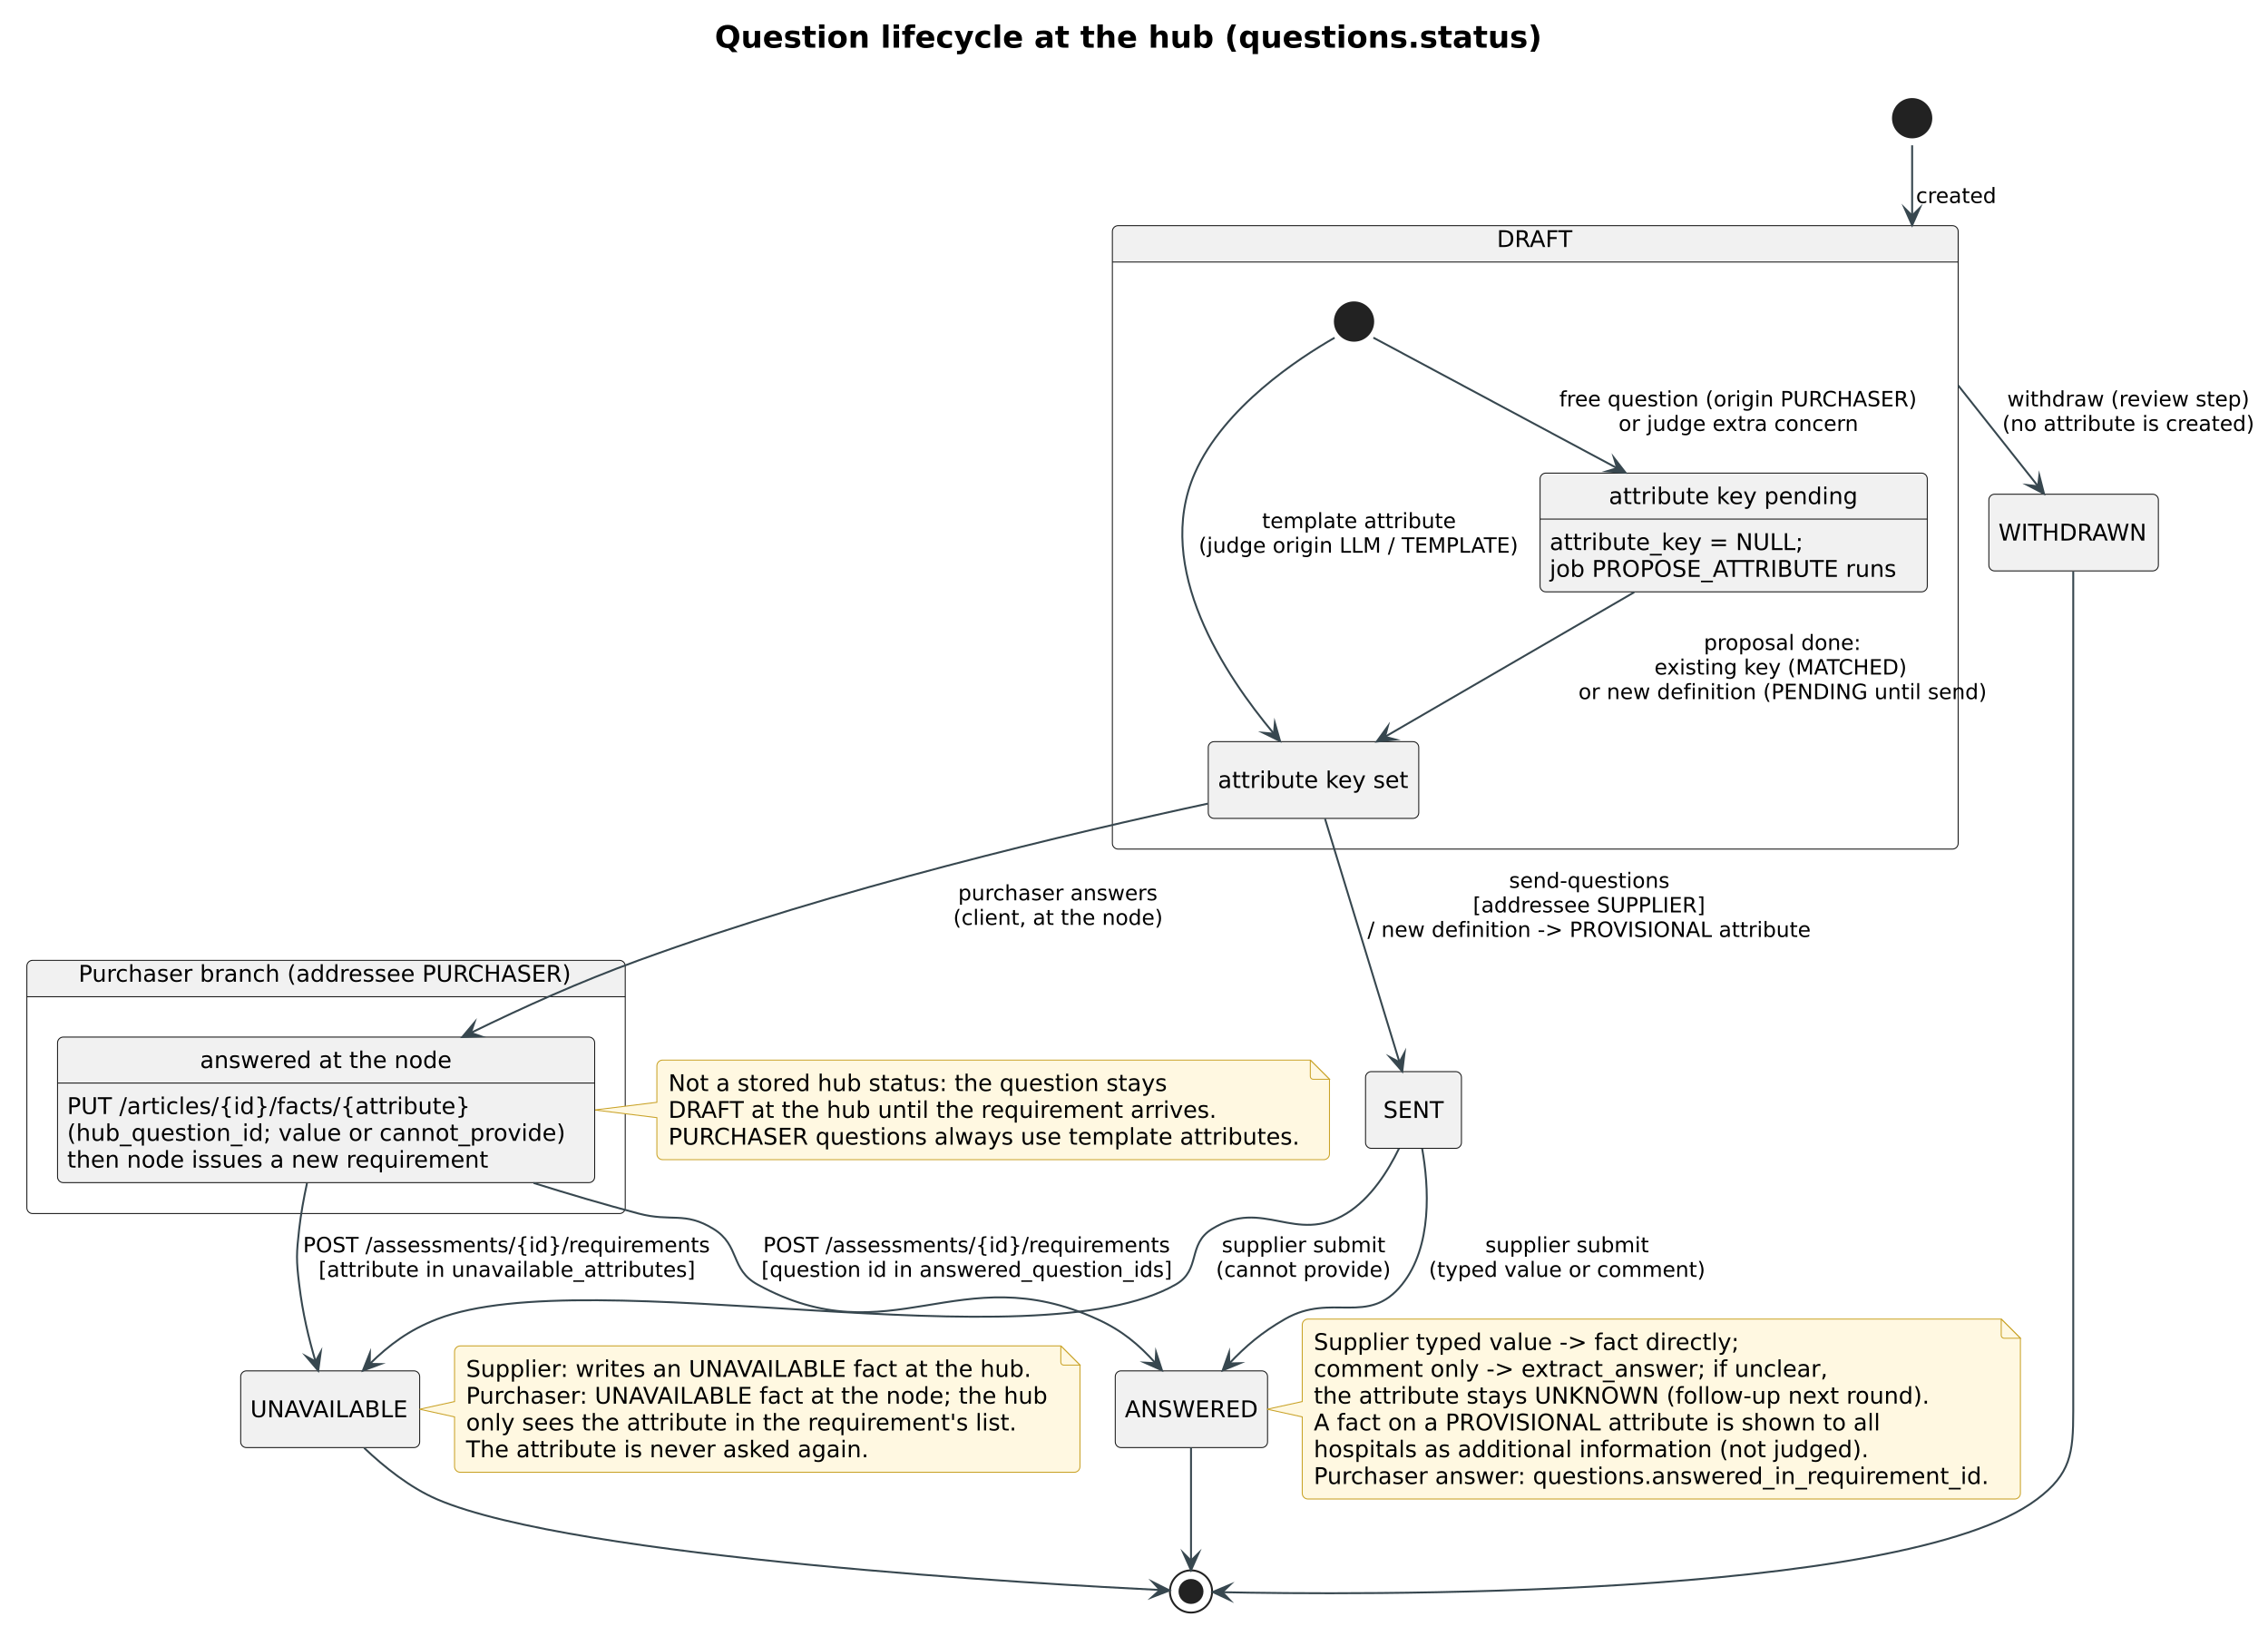
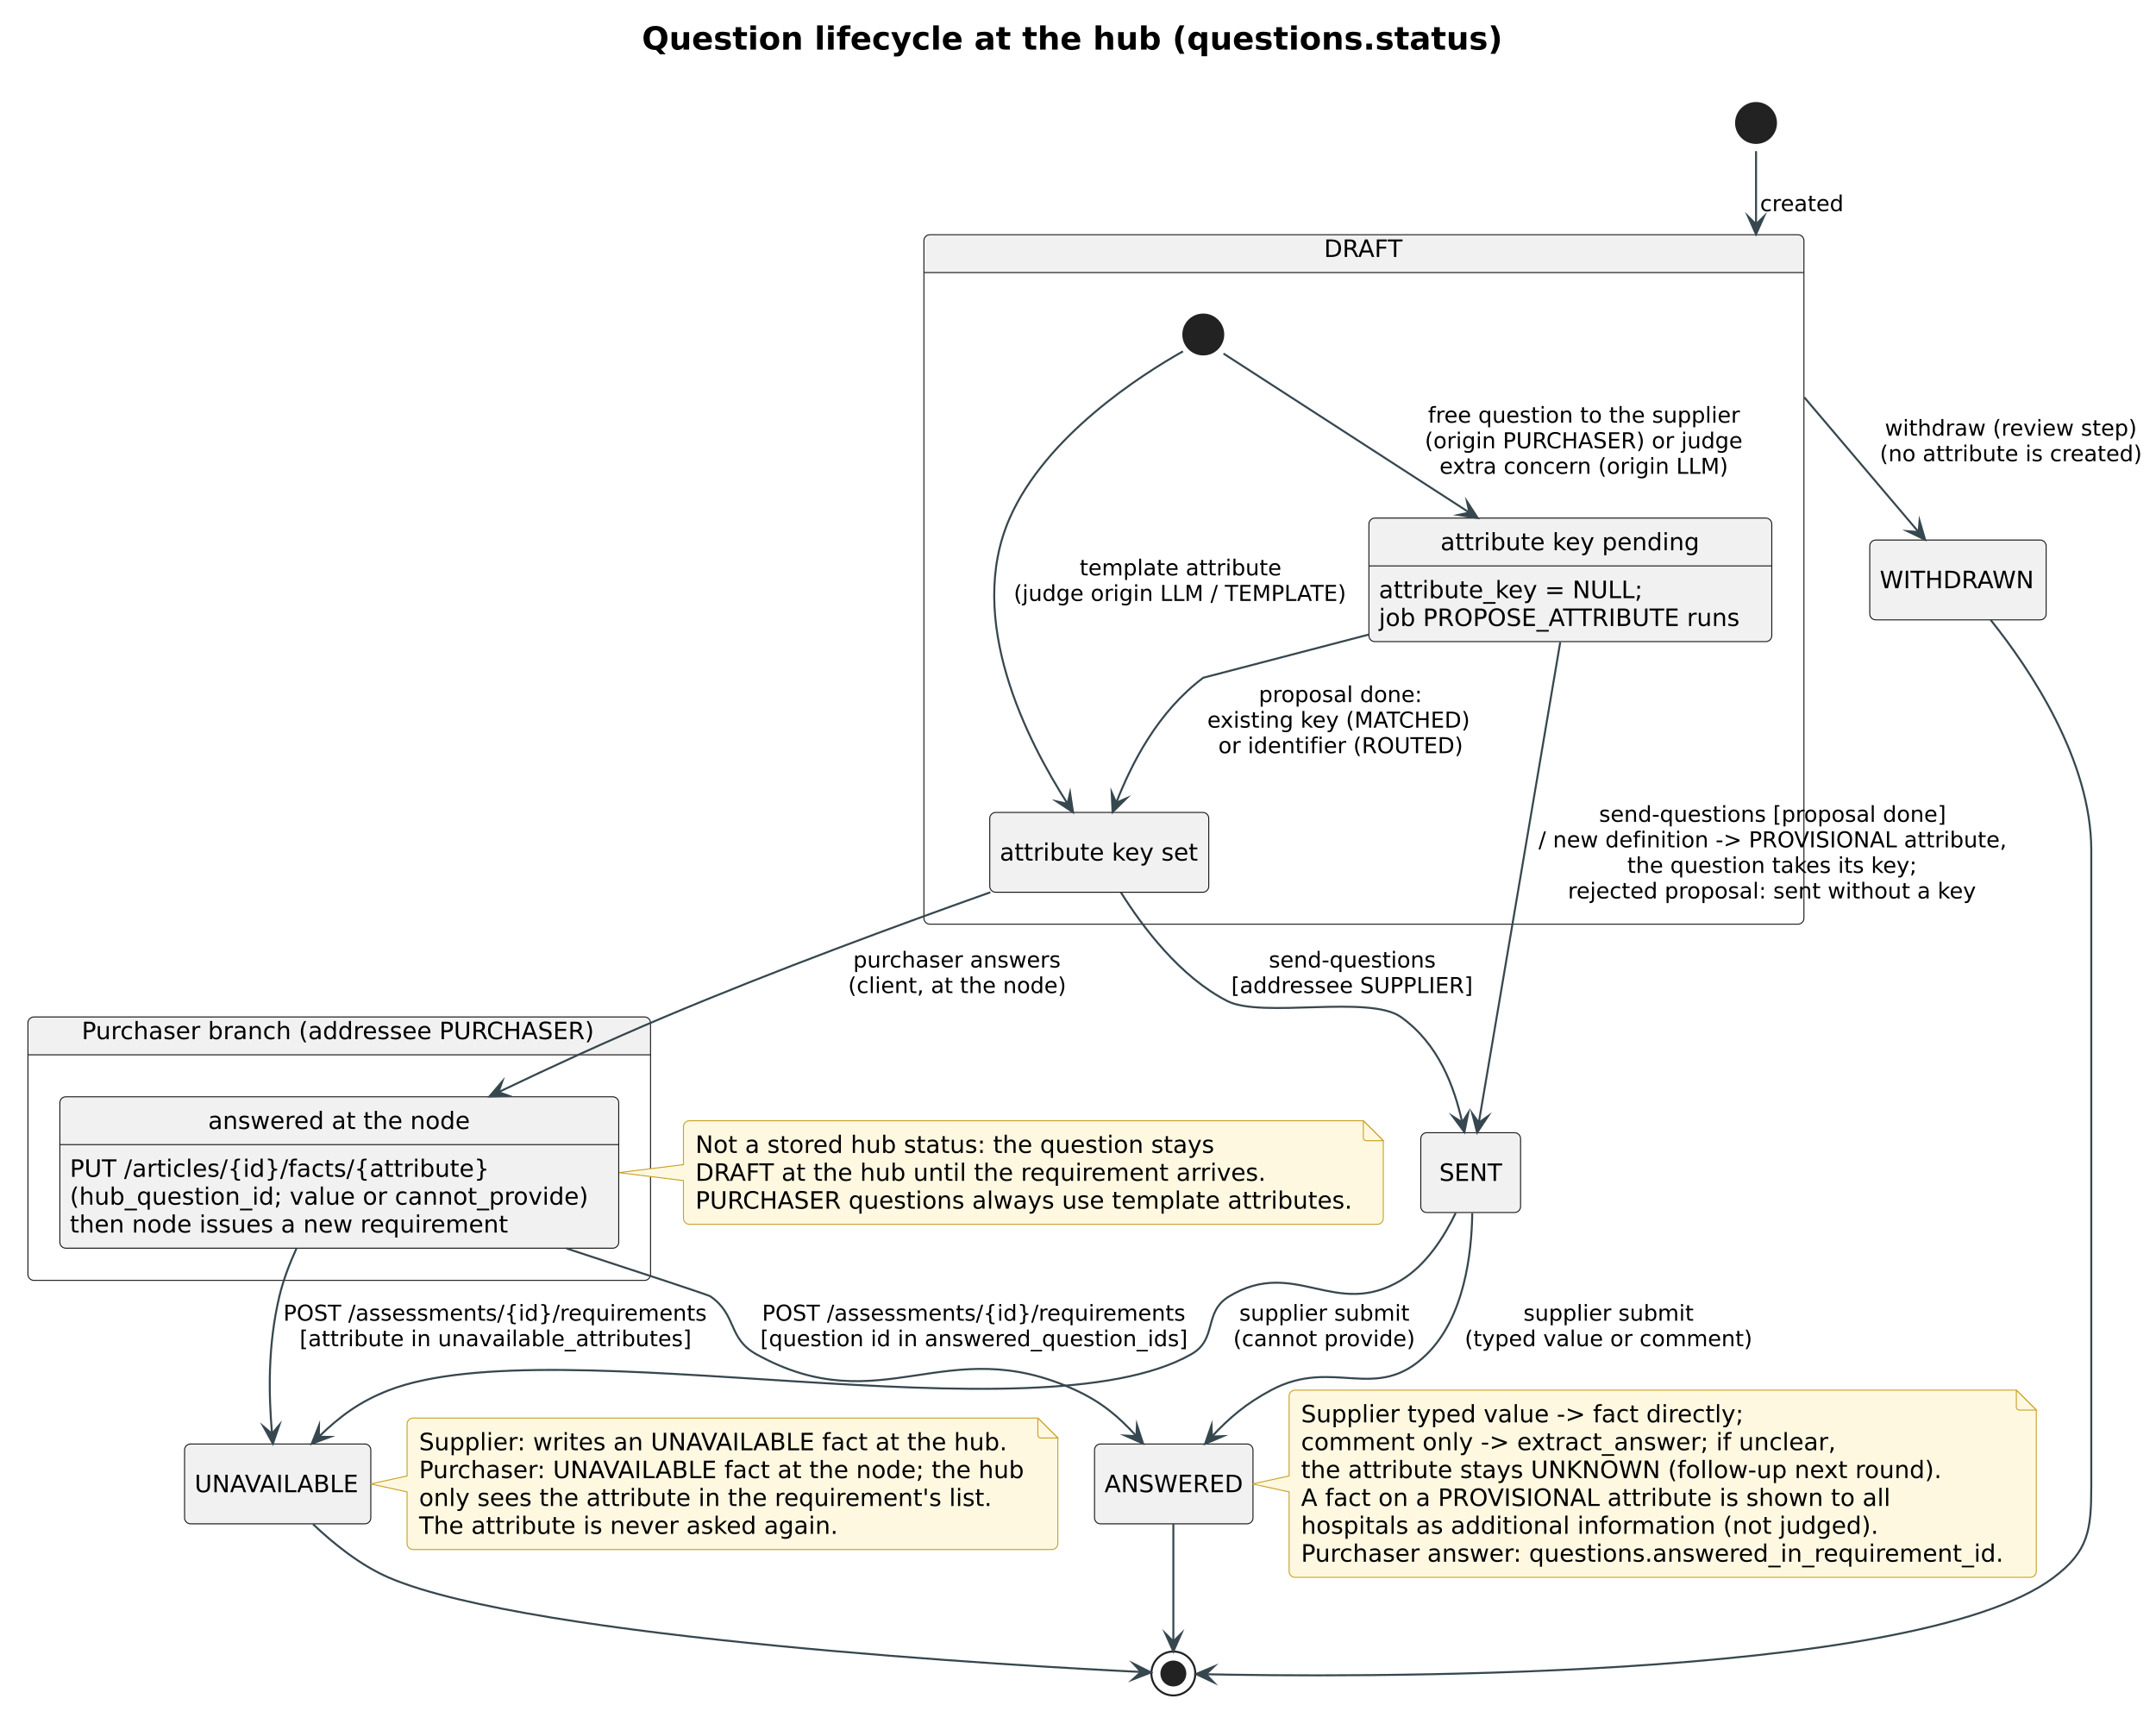
- <svg xmlns="http://www.w3.org/2000/svg" version="1.1" data-diagram-type="STATE" style="width:1355px;height:983px;background:#FFFFFF;" width="1355.521px" height="983.125px" viewBox="0 0 1355 983" zoomAndPan="magnify" preserveAspectRatio="none" contentStyleType="text/css">
+ <svg xmlns="http://www.w3.org/2000/svg" version="1.1" data-diagram-type="STATE" style="width:1238px;height:993px;background:#FFFFFF;" width="1238.646px" height="993.437px" viewBox="0 0 1238 993" zoomAndPan="magnify" preserveAspectRatio="none" contentStyleType="text/css">
  <defs />
  <g font-family="sans-serif" lengthAdjust="spacing">
    <g class="title" data-source-line="3">
-       <text x="427.035" y="28.476" fill="#000" font-size="18.333" textLength="494.212" font-weight="700" font-family="'DejaVu Sans'">Question lifecycle at the hub (questions.status)</text>
+       <text x="368.598" y="28.476" fill="#000" font-size="18.333" textLength="494.212" font-weight="700" font-family="'DejaVu Sans'">Question lifecycle at the hub (questions.status)</text>
    </g>
    <g class="cluster" data-qualified-name="DRAFT" id="ent0001" data-source-line="6">
-       <path d="M668.021,134.779 L1166.458,134.779 A3.438,3.438 0 0 1 1169.896,138.216 L1169.896,156.514 L664.583,156.514 L664.583,138.216 A3.438,3.438 0 0 1 668.021,134.779" fill="#F1F1F1" />
-       <rect x="664.583" y="134.779" width="505.312" height="372.396" fill="none" style="stroke:#181818;stroke-width:0.573;" rx="3.438" ry="3.438" />
-       <line x1="664.583" y1="156.514" x2="1169.896" y2="156.514" style="stroke:#181818;stroke-width:0.573;" />
-       <text x="894.312" y="147.542" fill="#000" font-size="13.75" textLength="45.856" font-family="'DejaVu Sans'">DRAFT</text>
+       <path d="M533.958,134.779 L1032.396,134.779 A3.438,3.438 0 0 1 1035.833,138.216 L1035.833,156.514 L530.521,156.514 L530.521,138.216 A3.438,3.438 0 0 1 533.958,134.779" fill="#F1F1F1" />
+       <rect x="530.521" y="134.779" width="505.312" height="395.885" fill="none" style="stroke:#181818;stroke-width:0.573;" rx="3.438" ry="3.438" />
+       <line x1="530.521" y1="156.514" x2="1035.833" y2="156.514" style="stroke:#181818;stroke-width:0.573;" />
+       <text x="760.249" y="147.542" fill="#000" font-size="13.75" textLength="45.856" font-family="'DejaVu Sans'">DRAFT</text>
    </g>
-     <g class="cluster" data-qualified-name="PB" id="ent0004" data-source-line="19">
-       <path d="M19.479,573.633 L370.104,573.633 A3.438,3.438 0 0 1 373.542,577.07 L373.542,595.368 L16.042,595.368 L16.042,577.07 A3.438,3.438 0 0 1 19.479,573.633" fill="#F1F1F1" />
-       <rect x="16.042" y="573.633" width="357.5" height="151.25" fill="none" style="stroke:#181818;stroke-width:0.573;" rx="3.438" ry="3.438" />
-       <line x1="16.042" y1="595.368" x2="373.542" y2="595.368" style="stroke:#181818;stroke-width:0.573;" />
-       <text x="46.922" y="586.396" fill="#000" font-size="13.75" textLength="295.739" font-family="'DejaVu Sans'">Purchaser branch (addressee PURCHASER)</text>
+     <g class="cluster" data-qualified-name="PB" id="ent0004" data-source-line="20">
+       <path d="M19.479,583.945 L370.104,583.945 A3.438,3.438 0 0 1 373.542,587.383 L373.542,605.68 L16.042,605.68 L16.042,587.383 A3.438,3.438 0 0 1 19.479,583.945" fill="#F1F1F1" />
+       <rect x="16.042" y="583.945" width="357.5" height="151.25" fill="none" style="stroke:#181818;stroke-width:0.573;" rx="3.438" ry="3.438" />
+       <line x1="16.042" y1="605.68" x2="373.542" y2="605.68" style="stroke:#181818;stroke-width:0.573;" />
+       <text x="46.922" y="596.708" fill="#000" font-size="13.75" textLength="295.739" font-family="'DejaVu Sans'">Purchaser branch (addressee PURCHASER)</text>
    </g>
    <g class="start_entity" data-qualified-name=".start." id="ent0010" data-source-line="14">
-       <ellipse cx="1142.396" cy="70.612" rx="11.458" ry="11.458" fill="#222" style="stroke:#222;stroke-width:1.146;" />
+       <ellipse cx="1008.333" cy="70.612" rx="11.458" ry="11.458" fill="#222" style="stroke:#222;stroke-width:1.146;" />
    </g>
-     <rect x="1188.229" y="295.195" width="101.276" height="45.833" fill="#F1F1F1" style="stroke:#181818;stroke-width:0.573;" rx="3.438" ry="3.438" />
-     <text x="1193.958" y="322.872" fill="#000" font-size="13.75" textLength="89.818" font-family="'DejaVu Sans'">WITHDRAWN</text>
-     <rect x="815.833" y="640.091" width="57.292" height="45.833" fill="#F1F1F1" style="stroke:#181818;stroke-width:0.573;" rx="3.438" ry="3.438" />
-     <text x="826.429" y="667.768" fill="#000" font-size="13.75" textLength="36.1" font-family="'DejaVu Sans'">SENT</text>
-     <rect x="666.302" y="818.841" width="90.991" height="45.833" fill="#F1F1F1" style="stroke:#181818;stroke-width:0.573;" rx="3.438" ry="3.438" />
-     <text x="672.031" y="846.518" fill="#000" font-size="13.75" textLength="79.532" font-family="'DejaVu Sans'">ANSWERED</text>
-     <rect x="143.802" y="818.841" width="106.93" height="45.833" fill="#F1F1F1" style="stroke:#181818;stroke-width:0.573;" rx="3.438" ry="3.438" />
-     <text x="149.531" y="846.518" fill="#000" font-size="13.75" textLength="95.471" font-family="'DejaVu Sans'">UNAVAILABLE</text>
-     <g class="end_entity" data-qualified-name=".end." id="ent0023" data-source-line="30">
-       <ellipse cx="711.563" cy="950.612" rx="12.604" ry="12.604" fill="none" style="stroke:#222;stroke-width:1.146;" />
-       <ellipse cx="711.563" cy="950.612" rx="6.875" ry="6.875" fill="#222" style="stroke:#222;stroke-width:1.146;" />
+     <rect x="1073.646" y="310.091" width="101.276" height="45.833" fill="#F1F1F1" style="stroke:#181818;stroke-width:0.573;" rx="3.438" ry="3.438" />
+     <text x="1079.375" y="337.768" fill="#000" font-size="13.75" textLength="89.818" font-family="'DejaVu Sans'">WITHDRAWN</text>
+     <rect x="815.833" y="650.404" width="57.292" height="45.833" fill="#F1F1F1" style="stroke:#181818;stroke-width:0.573;" rx="3.438" ry="3.438" />
+     <text x="826.429" y="678.08" fill="#000" font-size="13.75" textLength="36.1" font-family="'DejaVu Sans'">SENT</text>
+     <rect x="628.49" y="829.154" width="90.991" height="45.833" fill="#F1F1F1" style="stroke:#181818;stroke-width:0.573;" rx="3.438" ry="3.438" />
+     <text x="634.219" y="856.83" fill="#000" font-size="13.75" textLength="79.532" font-family="'DejaVu Sans'">ANSWERED</text>
+     <rect x="105.99" y="829.154" width="106.93" height="45.833" fill="#F1F1F1" style="stroke:#181818;stroke-width:0.573;" rx="3.438" ry="3.438" />
+     <text x="111.719" y="856.83" fill="#000" font-size="13.75" textLength="95.471" font-family="'DejaVu Sans'">UNAVAILABLE</text>
+     <g class="end_entity" data-qualified-name=".end." id="ent0024" data-source-line="31">
+       <ellipse cx="673.75" cy="960.924" rx="12.604" ry="12.604" fill="none" style="stroke:#222;stroke-width:1.146;" />
+       <ellipse cx="673.75" cy="960.924" rx="6.875" ry="6.875" fill="#222" style="stroke:#222;stroke-width:1.146;" />
    </g>
-     <g class="entity" data-qualified-name="GMN27" id="ent0028" data-source-line="35">
-       <path d="M271.563,807.383 L271.563,837.174 L250.66,841.758 L271.563,846.341 L271.563,875.99 A3.438,3.438 0 0 0 275,879.427 L641.792,879.427 A3.438,3.438 0 0 0 645.229,875.99 L645.229,815.404 L633.771,803.945 L275,803.945 A3.438,3.438 0 0 0 271.563,807.383" style="stroke:#C9A227;stroke-width:0.573;" fill="#FFF8E1" />
-       <path d="M633.771,803.945 L633.771,813.685 A1.719,1.719 0 0 0 635.49,815.404 L645.229,815.404 L633.771,803.945" style="stroke:#C9A227;stroke-width:0.573;" fill="#FFF8E1" />
-       <text x="278.438" y="822.438" fill="#000" font-size="13.75" textLength="339.352" font-family="'DejaVu Sans'">Supplier: writes an UNAVAILABLE fact at the hub.</text>
-       <text x="278.438" y="838.443" fill="#000" font-size="13.75" textLength="349.604" font-family="'DejaVu Sans'">Purchaser: UNAVAILABLE fact at the node; the hub</text>
-       <text x="278.438" y="854.449" fill="#000" font-size="13.75" textLength="329.523" font-family="'DejaVu Sans'">only sees the attribute in the requirement's list.</text>
-       <text x="278.438" y="870.455" fill="#000" font-size="13.75" textLength="241.035" font-family="'DejaVu Sans'">The attribute is never asked again.</text>
+     <g class="entity" data-qualified-name="GMN28" id="ent0029" data-source-line="36">
+       <path d="M233.75,817.695 L233.75,847.487 L212.847,852.07 L233.75,856.654 L233.75,886.302 A3.438,3.438 0 0 0 237.187,889.74 L603.979,889.74 A3.438,3.438 0 0 0 607.417,886.302 L607.417,825.716 L595.959,814.258 L237.187,814.258 A3.438,3.438 0 0 0 233.75,817.695" style="stroke:#C9A227;stroke-width:0.573;" fill="#FFF8E1" />
+       <path d="M595.959,814.258 L595.959,823.997 A1.719,1.719 0 0 0 597.677,825.716 L607.417,825.716 L595.959,814.258" style="stroke:#C9A227;stroke-width:0.573;" fill="#FFF8E1" />
+       <text x="240.625" y="832.75" fill="#000" font-size="13.75" textLength="339.352" font-family="'DejaVu Sans'">Supplier: writes an UNAVAILABLE fact at the hub.</text>
+       <text x="240.625" y="848.756" fill="#000" font-size="13.75" textLength="349.604" font-family="'DejaVu Sans'">Purchaser: UNAVAILABLE fact at the node; the hub</text>
+       <text x="240.625" y="864.762" fill="#000" font-size="13.75" textLength="329.523" font-family="'DejaVu Sans'">only sees the attribute in the requirement's list.</text>
+       <text x="240.625" y="880.768" fill="#000" font-size="13.75" textLength="241.035" font-family="'DejaVu Sans'">The attribute is never asked again.</text>
    </g>
-     <g class="entity" data-qualified-name="GMN30" id="ent0031" data-source-line="42">
-       <path d="M778.021,791.341 L778.021,837.174 L757.071,841.758 L778.021,846.341 L778.021,891.96 A3.438,3.438 0 0 0 781.458,895.397 L1203.633,895.397 A3.438,3.438 0 0 0 1207.071,891.96 L1207.071,799.362 L1195.612,787.904 L781.458,787.904 A3.438,3.438 0 0 0 778.021,791.341" style="stroke:#C9A227;stroke-width:0.573;" fill="#FFF8E1" />
-       <path d="M1195.612,787.904 L1195.612,797.643 A1.719,1.719 0 0 0 1197.331,799.362 L1207.071,799.362 L1195.612,787.904" style="stroke:#C9A227;stroke-width:0.573;" fill="#FFF8E1" />
-       <text x="784.896" y="806.396" fill="#000" font-size="13.75" textLength="254.409" font-family="'DejaVu Sans'">Supplier typed value -&gt; fact directly;</text>
-       <text x="784.896" y="822.402" fill="#000" font-size="13.75" textLength="307.314" font-family="'DejaVu Sans'">comment only -&gt; extract_answer; if unclear,</text>
-       <text x="784.896" y="838.408" fill="#000" font-size="13.75" textLength="368.383" font-family="'DejaVu Sans'">the attribute stays UNKNOWN (follow-up next round).</text>
-       <text x="784.896" y="854.413" fill="#000" font-size="13.75" textLength="338.681" font-family="'DejaVu Sans'">A fact on a PROVISIONAL attribute is shown to all</text>
-       <text x="784.896" y="870.419" fill="#000" font-size="13.75" textLength="331.766" font-family="'DejaVu Sans'">hospitals as additional information (not judged).</text>
-       <text x="784.896" y="886.425" fill="#000" font-size="13.75" textLength="404.987" font-family="'DejaVu Sans'">Purchaser answer: questions.answered_in_requirement_id.</text>
+     <g class="entity" data-qualified-name="GMN31" id="ent0032" data-source-line="43">
+       <path d="M740.208,801.654 L740.208,847.487 L719.259,852.07 L740.208,856.654 L740.208,902.272 A3.438,3.438 0 0 0 743.646,905.71 L1165.821,905.71 A3.438,3.438 0 0 0 1169.258,902.272 L1169.258,809.674 L1157.8,798.216 L743.646,798.216 A3.438,3.438 0 0 0 740.208,801.654" style="stroke:#C9A227;stroke-width:0.573;" fill="#FFF8E1" />
+       <path d="M1157.8,798.216 L1157.8,807.956 A1.719,1.719 0 0 0 1159.518,809.674 L1169.258,809.674 L1157.8,798.216" style="stroke:#C9A227;stroke-width:0.573;" fill="#FFF8E1" />
+       <text x="747.083" y="816.708" fill="#000" font-size="13.75" textLength="254.409" font-family="'DejaVu Sans'">Supplier typed value -&gt; fact directly;</text>
+       <text x="747.083" y="832.714" fill="#000" font-size="13.75" textLength="307.314" font-family="'DejaVu Sans'">comment only -&gt; extract_answer; if unclear,</text>
+       <text x="747.083" y="848.72" fill="#000" font-size="13.75" textLength="368.383" font-family="'DejaVu Sans'">the attribute stays UNKNOWN (follow-up next round).</text>
+       <text x="747.083" y="864.726" fill="#000" font-size="13.75" textLength="338.681" font-family="'DejaVu Sans'">A fact on a PROVISIONAL attribute is shown to all</text>
+       <text x="747.083" y="880.732" fill="#000" font-size="13.75" textLength="331.766" font-family="'DejaVu Sans'">hospitals as additional information (not judged).</text>
+       <text x="747.083" y="896.738" fill="#000" font-size="13.75" textLength="404.987" font-family="'DejaVu Sans'">Purchaser answer: questions.answered_in_requirement_id.</text>
    </g>
-     <g class="entity" data-qualified-name="GMN33" id="ent0034" data-source-line="51">
-       <path d="M392.448,636.654 L392.448,658.424 L355.226,663.008 L392.448,667.591 L392.448,689.255 A3.438,3.438 0 0 0 395.885,692.692 L790.856,692.692 A3.438,3.438 0 0 0 794.293,689.255 L794.293,644.674 L782.835,633.216 L395.885,633.216 A3.438,3.438 0 0 0 392.448,636.654" style="stroke:#C9A227;stroke-width:0.573;" fill="#FFF8E1" />
-       <path d="M782.835,633.216 L782.835,642.956 A1.719,1.719 0 0 0 784.553,644.674 L794.293,644.674 L782.835,633.216" style="stroke:#C9A227;stroke-width:0.573;" fill="#FFF8E1" />
-       <text x="399.323" y="651.708" fill="#000" font-size="13.75" textLength="298.21" font-family="'DejaVu Sans'">Not a stored hub status: the question stays</text>
-       <text x="399.323" y="667.714" fill="#000" font-size="13.75" textLength="329.147" font-family="'DejaVu Sans'">DRAFT at the hub until the requirement arrives.</text>
-       <text x="399.323" y="683.72" fill="#000" font-size="13.75" textLength="377.783" font-family="'DejaVu Sans'">PURCHASER questions always use template attributes.</text>
+     <g class="entity" data-qualified-name="GMN34" id="ent0035" data-source-line="52">
+       <path d="M392.448,646.966 L392.448,668.737 L355.226,673.32 L392.448,677.904 L392.448,699.567 A3.438,3.438 0 0 0 395.885,703.005 L790.856,703.005 A3.438,3.438 0 0 0 794.293,699.567 L794.293,654.987 L782.835,643.529 L395.885,643.529 A3.438,3.438 0 0 0 392.448,646.966" style="stroke:#C9A227;stroke-width:0.573;" fill="#FFF8E1" />
+       <path d="M782.835,643.529 L782.835,653.268 A1.719,1.719 0 0 0 784.553,654.987 L794.293,654.987 L782.835,643.529" style="stroke:#C9A227;stroke-width:0.573;" fill="#FFF8E1" />
+       <text x="399.323" y="662.021" fill="#000" font-size="13.75" textLength="298.21" font-family="'DejaVu Sans'">Not a stored hub status: the question stays</text>
+       <text x="399.323" y="678.027" fill="#000" font-size="13.75" textLength="329.147" font-family="'DejaVu Sans'">DRAFT at the hub until the requirement arrives.</text>
+       <text x="399.323" y="694.033" fill="#000" font-size="13.75" textLength="377.783" font-family="'DejaVu Sans'">PURCHASER questions always use template attributes.</text>
    </g>
-     <rect x="721.875" y="443.008" width="125.748" height="45.833" fill="#F1F1F1" style="stroke:#181818;stroke-width:0.573;" rx="3.438" ry="3.438" />
-     <text x="727.604" y="470.685" fill="#000" font-size="13.75" textLength="114.29" font-family="'DejaVu Sans'">attribute key set</text>
+     <rect x="568.333" y="466.497" width="125.748" height="45.833" fill="#F1F1F1" style="stroke:#181818;stroke-width:0.573;" rx="3.438" ry="3.438" />
+     <text x="574.063" y="494.174" fill="#000" font-size="13.75" textLength="114.29" font-family="'DejaVu Sans'">attribute key set</text>
    <g class="entity" data-qualified-name="DRAFT.KEY_PENDING" id="ent0003" data-source-line="8">
-       <rect x="920.104" y="282.591" width="231.335" height="70.934" fill="#F1F1F1" style="stroke:#181818;stroke-width:0.573;" rx="3.438" ry="3.438" />
-       <line x1="920.104" y1="310.055" x2="1151.439" y2="310.055" style="stroke:#181818;stroke-width:0.573;" />
-       <text x="961.187" y="301.083" fill="#000" font-size="13.75" textLength="149.169" font-family="'DejaVu Sans'">attribute key pending</text>
-       <text x="925.833" y="328.548" fill="#000" font-size="13.75" textLength="151.975" font-family="'DejaVu Sans'">attribute_key = NULL;</text>
-       <text x="925.833" y="344.553" fill="#000" font-size="13.75" textLength="208.419" font-family="'DejaVu Sans'">job PROPOSE_ATTRIBUTE runs</text>
+       <rect x="786.042" y="297.487" width="231.335" height="70.934" fill="#F1F1F1" style="stroke:#181818;stroke-width:0.573;" rx="3.438" ry="3.438" />
+       <line x1="786.042" y1="324.951" x2="1017.377" y2="324.951" style="stroke:#181818;stroke-width:0.573;" />
+       <text x="827.125" y="315.979" fill="#000" font-size="13.75" textLength="149.169" font-family="'DejaVu Sans'">attribute key pending</text>
+       <text x="791.771" y="343.443" fill="#000" font-size="13.75" textLength="151.975" font-family="'DejaVu Sans'">attribute_key = NULL;</text>
+       <text x="791.771" y="359.449" fill="#000" font-size="13.75" textLength="208.419" font-family="'DejaVu Sans'">job PROPOSE_ATTRIBUTE runs</text>
    </g>
    <g class="start_entity" data-qualified-name="DRAFT..start.DRAFT" id="ent0006" data-source-line="9">
-       <ellipse cx="808.958" cy="192.07" rx="11.458" ry="11.458" fill="#222" style="stroke:#222;stroke-width:1.146;" />
+       <ellipse cx="690.938" cy="192.07" rx="11.458" ry="11.458" fill="#222" style="stroke:#222;stroke-width:1.146;" />
    </g>
-     <g class="entity" data-qualified-name="PB.AT_NODE" id="ent0005" data-source-line="20">
-       <rect x="34.375" y="619.466" width="320.905" height="86.94" fill="#F1F1F1" style="stroke:#181818;stroke-width:0.573;" rx="3.438" ry="3.438" />
-       <line x1="34.375" y1="646.93" x2="355.28" y2="646.93" style="stroke:#181818;stroke-width:0.573;" />
-       <text x="119.498" y="637.958" fill="#000" font-size="13.75" textLength="150.659" font-family="'DejaVu Sans'">answered at the node</text>
-       <text x="40.104" y="665.423" fill="#000" font-size="13.75" textLength="240.847" font-family="'DejaVu Sans'">PUT /articles/{id}/facts/{attribute}</text>
-       <text x="40.104" y="681.428" fill="#000" font-size="13.75" textLength="297.988" font-family="'DejaVu Sans'">(hub_question_id; value or cannot_provide)</text>
-       <text x="40.104" y="697.434" fill="#000" font-size="13.75" textLength="252.227" font-family="'DejaVu Sans'">then node issues a new requirement</text>
+     <g class="entity" data-qualified-name="PB.AT_NODE" id="ent0005" data-source-line="21">
+       <rect x="34.375" y="629.779" width="320.905" height="86.94" fill="#F1F1F1" style="stroke:#181818;stroke-width:0.573;" rx="3.438" ry="3.438" />
+       <line x1="34.375" y1="657.243" x2="355.28" y2="657.243" style="stroke:#181818;stroke-width:0.573;" />
+       <text x="119.498" y="648.271" fill="#000" font-size="13.75" textLength="150.659" font-family="'DejaVu Sans'">answered at the node</text>
+       <text x="40.104" y="675.735" fill="#000" font-size="13.75" textLength="240.847" font-family="'DejaVu Sans'">PUT /articles/{id}/facts/{attribute}</text>
+       <text x="40.104" y="691.741" fill="#000" font-size="13.75" textLength="297.988" font-family="'DejaVu Sans'">(hub_question_id; value or cannot_provide)</text>
+       <text x="40.104" y="707.747" fill="#000" font-size="13.75" textLength="252.227" font-family="'DejaVu Sans'">then node issues a new requirement</text>
    </g>
    <g class="link" data-entity-1="ent0006" data-entity-2="ent0002" id="lnk7" data-link-type="dependency">
-       <polygon points="764.754,442.655,761.656,431.804,761.079,438.26,754.623,437.683,764.754,442.655" fill="#37474F" style="stroke:#37474F;stroke-width:1.146;stroke-linejoin:miter;stroke-miterlimit:10;" />
-       <path d="M797.346,201.738 C776.01,213.937 731.173,243.251 713.854,282.591 C688.822,339.452 732.206,403.723 761.079,438.26" style="stroke:#37474F;stroke-width:1.146;" fill="none" />
-       <text x="754.008" y="315.489" fill="#000" font-size="12.604" textLength="115.881" font-family="'DejaVu Sans'">template attribute</text>
-       <text x="716.146" y="330.161" fill="#000" font-size="12.604" textLength="191.604" font-family="'DejaVu Sans'">(judge origin LLM / TEMPLATE)</text>
+       <polygon points="616.136,466.38,614.441,455.223,613.049,461.553,606.719,460.161,616.136,466.38" fill="#37474F" style="stroke:#37474F;stroke-width:1.146;stroke-linejoin:miter;stroke-miterlimit:10;" />
+       <path d="M679.256,201.736 C655.18,215.328 600.554,250.259 579.792,297.487 C554.109,355.908 589.879,425.321 613.049,461.553" style="stroke:#37474F;stroke-width:1.146;" fill="none" />
+       <text x="619.945" y="330.384" fill="#000" font-size="12.604" textLength="115.881" font-family="'DejaVu Sans'">template attribute</text>
+       <text x="582.083" y="345.056" fill="#000" font-size="12.604" textLength="191.604" font-family="'DejaVu Sans'">(judge origin LLM / TEMPLATE)</text>
    </g>
    <g class="link" data-entity-1="ent0006" data-entity-2="ent0003" id="lnk8" data-link-type="dependency">
-       <polygon points="971.169,282.348,964.24,273.44,966.118,279.644,959.914,281.521,971.169,282.348" fill="#37474F" style="stroke:#37474F;stroke-width:1.146;stroke-linejoin:miter;stroke-miterlimit:10;" />
-       <path d="M820.521,201.698 C847.881,216.345 913.215,251.322 966.118,279.644" style="stroke:#37474F;stroke-width:1.146;" fill="none" />
-       <text x="931.562" y="242.728" fill="#000" font-size="12.604" textLength="214.529" font-family="'DejaVu Sans'">free question (origin PURCHASER)</text>
-       <text x="966.975" y="257.4" fill="#000" font-size="12.604" textLength="143.705" font-family="'DejaVu Sans'">or judge extra concern</text>
+       <polygon points="848.539,297.435,842.369,287.986,843.728,294.324,837.391,295.683,848.539,297.435" fill="#37474F" style="stroke:#37474F;stroke-width:1.146;stroke-linejoin:miter;stroke-miterlimit:10;" />
+       <path d="M702.573,203.033 C729.852,220.675 794.526,262.503 843.728,294.324" style="stroke:#37474F;stroke-width:1.146;" fill="none" />
+       <text x="819.947" y="242.728" fill="#000" font-size="12.604" textLength="179.443" font-family="'DejaVu Sans'">free question to the supplier</text>
+       <text x="818.125" y="257.4" fill="#000" font-size="12.604" textLength="183.087" font-family="'DejaVu Sans'">(origin PURCHASER) or judge</text>
+       <text x="826.566" y="272.072" fill="#000" font-size="12.604" textLength="166.205" font-family="'DejaVu Sans'">extra concern (origin LLM)</text>
    </g>
    <g class="link" data-entity-1="ent0003" data-entity-2="ent0002" id="lnk9" data-link-type="dependency">
-       <polygon points="822.517,442.962,833.737,441.753,827.473,440.088,829.138,433.824,822.517,442.962" fill="#37474F" style="stroke:#37474F;stroke-width:1.146;stroke-linejoin:miter;stroke-miterlimit:10;" />
-       <path d="M976.365,353.744 C928.682,381.396 868.176,416.484 827.473,440.088" style="stroke:#37474F;stroke-width:1.146;" fill="none" />
-       <text x="1017.96" y="388.249" fill="#000" font-size="12.604" textLength="94.107" font-family="'DejaVu Sans'">proposal done:</text>
-       <text x="988.403" y="402.921" fill="#000" font-size="12.604" textLength="153.219" font-family="'DejaVu Sans'">existing key (MATCHED)</text>
-       <text x="943.021" y="417.593" fill="#000" font-size="12.604" textLength="243.984" font-family="'DejaVu Sans'">or new definition (PENDING until send)</text>
+       <polygon points="638.857,466.293,646.883,458.359,640.944,460.958,638.346,455.019,638.857,466.293" fill="#37474F" style="stroke:#37474F;stroke-width:1.146;stroke-linejoin:miter;stroke-miterlimit:10;" />
+       <path d="M785.869,364.389 C736.878,377.169 690.938,389.154 690.938,389.154 C664.734,408.759 649.831,438.245 640.944,460.958" style="stroke:#37474F;stroke-width:1.146;" fill="none" />
+       <text x="722.786" y="403.145" fill="#000" font-size="12.604" textLength="94.107" font-family="'DejaVu Sans'">proposal done:</text>
+       <text x="693.229" y="417.817" fill="#000" font-size="12.604" textLength="153.219" font-family="'DejaVu Sans'">existing key (MATCHED)</text>
+       <text x="699.55" y="432.489" fill="#000" font-size="12.604" textLength="140.578" font-family="'DejaVu Sans'">or identifier (ROUTED)</text>
    </g>
    <g class="link" data-entity-1="ent0010" data-entity-2="ent0001" id="lnk11" data-link-type="dependency">
-       <polygon points="1142.396,134.534,1146.979,124.221,1142.396,128.805,1137.813,124.221,1142.396,134.534" fill="#37474F" style="stroke:#37474F;stroke-width:1.146;stroke-linejoin:miter;stroke-miterlimit:10;" />
-       <path d="M1142.396,86.802 C1142.396,98.271 1142.396,115.991 1142.396,133.704 C1142.396,133.98 1142.396,128.528 1142.396,128.805" style="stroke:#37474F;stroke-width:1.146;" fill="none" />
-       <text x="1144.688" y="121.27" fill="#000" font-size="12.604" textLength="48.287" font-family="'DejaVu Sans'">created</text>
+       <polygon points="1008.333,134.534,1012.917,124.221,1008.333,128.805,1003.75,124.221,1008.333,134.534" fill="#37474F" style="stroke:#37474F;stroke-width:1.146;stroke-linejoin:miter;stroke-miterlimit:10;" />
+       <path d="M1008.333,86.802 C1008.333,98.271 1008.333,115.991 1008.333,133.704 C1008.333,133.98 1008.333,128.528 1008.333,128.805" style="stroke:#37474F;stroke-width:1.146;" fill="none" />
+       <text x="1010.625" y="121.27" fill="#000" font-size="12.604" textLength="48.287" font-family="'DejaVu Sans'">created</text>
    </g>
    <g class="link" data-entity-1="ent0001" data-entity-2="ent0012" id="lnk13" data-link-type="dependency">
-       <polygon points="1221.198,294.949,1218.386,284.02,1217.64,290.459,1211.201,289.713,1221.198,294.949" fill="#37474F" style="stroke:#37474F;stroke-width:1.146;stroke-linejoin:miter;stroke-miterlimit:10;" />
-       <path d="M1169.898,230.213 C1169.99,230.329 1170.082,230.445 1170.175,230.562 C1170.36,230.795 1170.545,231.029 1170.731,231.264 C1172.218,233.14 1173.735,235.055 1175.276,237 C1178.358,240.888 1181.532,244.894 1184.742,248.944 C1197.579,265.144 1207.415,277.555 1217.64,290.459" style="stroke:#37474F;stroke-width:1.146;" fill="none" />
-       <text x="1199.179" y="242.728" fill="#000" font-size="12.604" textLength="145.028" font-family="'DejaVu Sans'">withdraw (review step)</text>
-       <text x="1196.25" y="257.4" fill="#000" font-size="12.604" textLength="150.887" font-family="'DejaVu Sans'">(no attribute is created)</text>
+       <polygon points="1105.41,309.886,1102.232,299.057,1101.703,305.518,1095.243,304.989,1105.41,309.886" fill="#37474F" style="stroke:#37474F;stroke-width:1.146;stroke-linejoin:miter;stroke-miterlimit:10;" />
+       <path d="M1036.037,228.148 C1043.191,236.578 1051.2,246.014 1059.393,255.667 C1075.778,274.973 1089.195,290.781 1101.703,305.518" style="stroke:#37474F;stroke-width:1.146;" fill="none" />
+       <text x="1082.304" y="250.176" fill="#000" font-size="12.604" textLength="145.028" font-family="'DejaVu Sans'">withdraw (review step)</text>
+       <text x="1079.375" y="264.848" fill="#000" font-size="12.604" textLength="150.887" font-family="'DejaVu Sans'">(no attribute is created)</text>
    </g>
    <g class="link" data-entity-1="ent0002" data-entity-2="ent0014" id="lnk15" data-link-type="dependency">
-       <polygon points="837.785,639.976,839.151,628.774,836.109,634.497,830.385,631.455,837.785,639.976" fill="#37474F" style="stroke:#37474F;stroke-width:1.146;stroke-linejoin:miter;stroke-miterlimit:10;" />
-       <path d="M791.615,489.037 C803.089,526.547 824.652,597.041 836.109,634.497" style="stroke:#37474F;stroke-width:1.146;" fill="none" />
-       <text x="901.577" y="530.332" fill="#000" font-size="12.604" textLength="95.879" font-family="'DejaVu Sans'">send-questions</text>
-       <text x="880" y="545.004" fill="#000" font-size="12.604" textLength="139.034" font-family="'DejaVu Sans'">[addressee SUPPLIER]</text>
-       <text x="816.979" y="559.676" fill="#000" font-size="12.604" textLength="265.075" font-family="'DejaVu Sans'">/ new definition -&gt; PROVISIONAL attribute</text>
+       <polygon points="840.874,650.056,843.096,638.992,839.623,644.465,834.15,640.993,840.874,650.056" fill="#37474F" style="stroke:#37474F;stroke-width:1.146;stroke-linejoin:miter;stroke-miterlimit:10;" />
+       <path d="M643.616,512.382 C656.149,532.377 677.592,560.911 704.688,574.779 C724.491,584.914 786.243,571.057 804.375,583.945 C826.044,599.347 834.991,623.755 839.623,644.465" style="stroke:#37474F;stroke-width:1.146;" fill="none" />
+       <text x="728.556" y="555.541" fill="#000" font-size="12.604" textLength="95.879" font-family="'DejaVu Sans'">send-questions</text>
+       <text x="706.979" y="570.213" fill="#000" font-size="12.604" textLength="139.034" font-family="'DejaVu Sans'">[addressee SUPPLIER]</text>
    </g>
-     <g class="link" data-entity-1="ent0002" data-entity-2="ent0005" id="lnk16" data-link-type="dependency">
-       <polygon points="276.155,619.455,287.433,619.047,281.303,616.94,283.41,610.81,276.155,619.455" fill="#37474F" style="stroke:#37474F;stroke-width:1.146;stroke-linejoin:miter;stroke-miterlimit:10;" />
-       <path d="M721.618,480.02 C641.258,497.317 498.931,530.815 381.563,573.633 C346.188,586.538 313.56,601.185 281.303,616.94" style="stroke:#37474F;stroke-width:1.146;" fill="none" />
-       <text x="572.415" y="537.78" fill="#000" font-size="12.604" textLength="119.413" font-family="'DejaVu Sans'">purchaser answers</text>
-       <text x="569.479" y="552.452" fill="#000" font-size="12.604" textLength="125.285" font-family="'DejaVu Sans'">(client, at the node)</text>
+     <g class="link" data-entity-1="ent0003" data-entity-2="ent0014" id="lnk16" data-link-type="dependency">
+       <polygon points="848.183,650.322,854.425,640.92,849.14,644.673,845.387,639.388,848.183,650.322" fill="#37474F" style="stroke:#37474F;stroke-width:1.146;stroke-linejoin:miter;stroke-miterlimit:10;" />
+       <path d="M895.909,368.739 C884.131,438.231 858.848,587.401 849.14,644.673" style="stroke:#37474F;stroke-width:1.146;" fill="none" />
+       <text x="918.188" y="471.895" fill="#000" font-size="12.604" textLength="199.58" font-family="'DejaVu Sans'">send-questions [proposal done]</text>
+       <text x="883.437" y="486.567" fill="#000" font-size="12.604" textLength="269.082" font-family="'DejaVu Sans'">/ new definition -&gt; PROVISIONAL attribute,</text>
+       <text x="934.368" y="501.239" fill="#000" font-size="12.604" textLength="167.221" font-family="'DejaVu Sans'">the question takes its key;</text>
+       <text x="900.294" y="515.911" fill="#000" font-size="12.604" textLength="235.368" font-family="'DejaVu Sans'">rejected proposal: sent without a key</text>
    </g>
-     <g class="link" data-entity-1="ent0005" data-entity-2="ent0017" id="lnk18" data-link-type="dependency">
-       <polygon points="694.207,818.506,690.7,807.78,690.368,814.253,683.895,813.921,694.207,818.506" fill="#37474F" style="stroke:#37474F;stroke-width:1.146;stroke-linejoin:miter;stroke-miterlimit:10;" />
-       <path d="M318.792,706.617 C339.631,713.135 361.124,719.482 381.563,724.883 C401.164,730.063 408.979,723.43 426.25,734.049 C442.307,743.923 436.07,758.228 452.604,767.279 C532.081,810.781 572.97,750.332 655.417,787.904 C670.503,794.778 680.308,803.106 690.368,814.253" style="stroke:#37474F;stroke-width:1.146;" fill="none" />
-       <text x="455.911" y="748.041" fill="#000" font-size="12.604" textLength="243.676" font-family="'DejaVu Sans'">POST /assessments/{id}/requirements</text>
-       <text x="454.896" y="762.713" fill="#000" font-size="12.604" textLength="245.707" font-family="'DejaVu Sans'">[question id in answered_question_ids]</text>
+     <g class="link" data-entity-1="ent0002" data-entity-2="ent0005" id="lnk17" data-link-type="dependency">
+       <polygon points="281.058,629.58,292.339,629.267,286.227,627.109,288.385,620.997,281.058,629.58" fill="#37474F" style="stroke:#37474F;stroke-width:1.146;stroke-linejoin:miter;stroke-miterlimit:10;" />
+       <path d="M568.68,512.35 C517.814,530.426 444.474,557.381 381.563,583.945 C348.36,597.965 317.611,612.103 286.227,627.109" style="stroke:#37474F;stroke-width:1.146;" fill="none" />
+       <text x="489.915" y="555.541" fill="#000" font-size="12.604" textLength="119.413" font-family="'DejaVu Sans'">purchaser answers</text>
+       <text x="486.979" y="570.213" fill="#000" font-size="12.604" textLength="125.285" font-family="'DejaVu Sans'">(client, at the node)</text>
    </g>
-     <g class="link" data-entity-1="ent0005" data-entity-2="ent0019" id="lnk20" data-link-type="dependency">
-       <polygon points="190.119,818.735,191.622,807.55,188.51,813.236,182.824,810.124,190.119,818.735" fill="#37474F" style="stroke:#37474F;stroke-width:1.146;stroke-linejoin:miter;stroke-miterlimit:10;" />
-       <path d="M183.407,706.768 C181.469,715.717 179.759,725.142 178.75,734.049 C177.088,748.724 176.946,752.621 178.75,767.279 C180.915,784.862 184.286,798.795 188.51,813.236" style="stroke:#37474F;stroke-width:1.146;" fill="none" />
-       <text x="181.042" y="748.041" fill="#000" font-size="12.604" textLength="243.676" font-family="'DejaVu Sans'">POST /assessments/{id}/requirements</text>
-       <text x="190.366" y="762.713" fill="#000" font-size="12.604" textLength="225.029" font-family="'DejaVu Sans'">[attribute in unavailable_attributes]</text>
+     <g class="link" data-entity-1="ent0005" data-entity-2="ent0018" id="lnk19" data-link-type="dependency">
+       <polygon points="656.365,828.883,652.844,818.161,652.521,824.635,646.047,824.311,656.365,828.883" fill="#37474F" style="stroke:#37474F;stroke-width:1.146;stroke-linejoin:miter;stroke-miterlimit:10;" />
+       <path d="M325.349,716.884 C368.914,731.111 406.841,743.612 407.917,744.362 C423.382,755.138 417.785,768.453 434.271,777.591 C505.985,817.344 543.174,763.816 617.604,798.216 C632.653,805.171 642.452,813.507 652.521,824.635" style="stroke:#37474F;stroke-width:1.146;" fill="none" />
+       <text x="437.578" y="758.353" fill="#000" font-size="12.604" textLength="243.676" font-family="'DejaVu Sans'">POST /assessments/{id}/requirements</text>
+       <text x="436.563" y="773.025" fill="#000" font-size="12.604" textLength="245.707" font-family="'DejaVu Sans'">[question id in answered_question_ids]</text>
    </g>
-     <g class="link" data-entity-1="ent0014" data-entity-2="ent0017" id="lnk21" data-link-type="dependency">
-       <polygon points="730.478,818.544,740.914,814.25,734.434,814.4,734.284,807.92,730.478,818.544" fill="#37474F" style="stroke:#37474F;stroke-width:1.146;stroke-linejoin:miter;stroke-miterlimit:10;" />
-       <path d="M849.655,686.056 C853.674,708.883 855.886,744.449 837.604,767.279 C817.359,792.561 795.81,771.799 767.708,787.904 C753.788,795.881 744.538,803.817 734.434,814.4" style="stroke:#37474F;stroke-width:1.146;" fill="none" />
-       <text x="887.363" y="748.041" fill="#000" font-size="12.604" textLength="97.781" font-family="'DejaVu Sans'">supplier submit</text>
-       <text x="853.646" y="762.713" fill="#000" font-size="12.604" textLength="165.214" font-family="'DejaVu Sans'">(typed value or comment)</text>
+     <g class="link" data-entity-1="ent0005" data-entity-2="ent0020" id="lnk21" data-link-type="dependency">
+       <polygon points="156.703,828.946,160.375,818.275,156.206,823.239,151.243,819.07,156.703,828.946" fill="#37474F" style="stroke:#37474F;stroke-width:1.146;stroke-linejoin:miter;stroke-miterlimit:10;" />
+       <path d="M170.196,716.959 C166.175,725.755 162.611,735.154 160.417,744.362 C153.598,772.978 154.311,801.447 156.206,823.239" style="stroke:#37474F;stroke-width:1.146;" fill="none" />
+       <text x="162.708" y="758.353" fill="#000" font-size="12.604" textLength="243.676" font-family="'DejaVu Sans'">POST /assessments/{id}/requirements</text>
+       <text x="172.032" y="773.025" fill="#000" font-size="12.604" textLength="225.029" font-family="'DejaVu Sans'">[attribute in unavailable_attributes]</text>
    </g>
-     <g class="link" data-entity-1="ent0014" data-entity-2="ent0019" id="lnk22" data-link-type="dependency">
-       <polygon points="216.803,818.685,227.386,814.769,220.905,814.686,220.988,808.205,216.803,818.685" fill="#37474F" style="stroke:#37474F;stroke-width:1.146;stroke-linejoin:miter;stroke-miterlimit:10;" />
-       <path d="M835.813,686.05 C829.27,699.56 818.912,715.96 804.375,724.883 C773.795,743.651 754.712,715.225 724.167,734.049 C709.136,743.313 717.729,758.525 702.396,767.279 C617.168,815.936 352.847,752.672 261.25,787.904 C244.296,794.425 232.589,803.296 220.905,814.686" style="stroke:#37474F;stroke-width:1.146;" fill="none" />
-       <text x="729.936" y="748.041" fill="#000" font-size="12.604" textLength="97.781" font-family="'DejaVu Sans'">supplier submit</text>
-       <text x="726.458" y="762.713" fill="#000" font-size="12.604" textLength="104.735" font-family="'DejaVu Sans'">(cannot provide)</text>
+     <g class="link" data-entity-1="ent0014" data-entity-2="ent0018" id="lnk22" data-link-type="dependency">
+       <polygon points="691.968,829.032,702.361,824.635,695.883,824.849,695.669,818.371,691.968,829.032" fill="#37474F" style="stroke:#37474F;stroke-width:1.146;stroke-linejoin:miter;stroke-miterlimit:10;" />
+       <path d="M845.387,696.622 C845.078,720.006 840.782,756.357 819.271,777.591 C790.259,806.23 765.859,779.019 729.896,798.216 C715.506,805.897 705.996,814.045 695.883,824.849" style="stroke:#37474F;stroke-width:1.146;" fill="none" />
+       <text x="874.758" y="758.353" fill="#000" font-size="12.604" textLength="97.781" font-family="'DejaVu Sans'">supplier submit</text>
+       <text x="841.042" y="773.025" fill="#000" font-size="12.604" textLength="165.214" font-family="'DejaVu Sans'">(typed value or comment)</text>
    </g>
-     <g class="link" data-entity-1="ent0017" data-entity-2="ent0023" id="lnk24" data-link-type="dependency">
-       <polygon points="711.563,937.943,716.146,927.631,711.563,932.214,706.979,927.631,711.563,937.943" fill="#37474F" style="stroke:#37474F;stroke-width:1.146;stroke-linejoin:miter;stroke-miterlimit:10;" />
-       <path d="M711.563,864.7 C711.563,886.706 711.563,914.212 711.563,932.214" style="stroke:#37474F;stroke-width:1.146;" fill="none" />
+     <g class="link" data-entity-1="ent0014" data-entity-2="ent0020" id="lnk23" data-link-type="dependency">
+       <polygon points="178.985,828.985,189.568,825.066,183.087,824.985,183.168,818.503,178.985,828.985" fill="#37474F" style="stroke:#37474F;stroke-width:1.146;stroke-linejoin:miter;stroke-miterlimit:10;" />
+       <path d="M835.876,696.465 C829.358,710.018 819.005,726.426 804.375,735.195 C766.647,757.808 743.52,721.681 705.833,744.362 C690.706,753.466 699.404,768.852 684.063,777.591 C595.029,828.305 319.107,761.526 223.437,798.216 C206.477,804.721 194.769,813.591 183.087,824.985" style="stroke:#37474F;stroke-width:1.146;" fill="none" />
+       <text x="711.602" y="758.353" fill="#000" font-size="12.604" textLength="97.781" font-family="'DejaVu Sans'">supplier submit</text>
+       <text x="708.125" y="773.025" fill="#000" font-size="12.604" textLength="104.735" font-family="'DejaVu Sans'">(cannot provide)</text>
    </g>
-     <g class="link" data-entity-1="ent0019" data-entity-2="ent0023" id="lnk25" data-link-type="dependency">
-       <polygon points="698.699,950.009,688.624,944.926,692.977,949.728,688.174,954.081,698.699,950.009" fill="#37474F" style="stroke:#37474F;stroke-width:1.146;stroke-linejoin:miter;stroke-miterlimit:10;" />
-       <path d="M217.563,864.88 C229.249,875.989 244.817,888.575 261.25,895.612 C343.425,930.802 628.213,946.549 692.977,949.728" style="stroke:#37474F;stroke-width:1.146;" fill="none" />
+     <g class="link" data-entity-1="ent0018" data-entity-2="ent0024" id="lnk25" data-link-type="dependency">
+       <polygon points="673.75,948.256,678.333,937.943,673.75,942.526,669.167,937.943,673.75,948.256" fill="#37474F" style="stroke:#37474F;stroke-width:1.146;stroke-linejoin:miter;stroke-miterlimit:10;" />
+       <path d="M673.75,875.013 C673.75,897.019 673.75,924.524 673.75,942.526" style="stroke:#37474F;stroke-width:1.146;" fill="none" />
    </g>
-     <g class="link" data-entity-1="ent0012" data-entity-2="ent0023" id="lnk26" data-link-type="dependency">
-       <polygon points="724.543,950.929,734.757,955.728,730.271,951.049,734.949,946.563,724.543,950.929" fill="#37474F" style="stroke:#37474F;stroke-width:1.146;stroke-linejoin:miter;stroke-miterlimit:10;" />
-       <path d="M1238.646,341.446 C1238.646,369.981 1238.646,421.072 1238.646,464.779 C1238.646,464.779 1238.646,464.779 1238.646,842.904 C1238.646,868.249 1237.148,880.399 1216.875,895.612 C1136.057,956.258 801.211,952.535 730.271,951.049" style="stroke:#37474F;stroke-width:1.146;" fill="none" />
+     <g class="link" data-entity-1="ent0020" data-entity-2="ent0024" id="lnk26" data-link-type="dependency">
+       <polygon points="660.887,960.322,650.811,955.238,655.164,960.041,650.362,964.394,660.887,960.322" fill="#37474F" style="stroke:#37474F;stroke-width:1.146;stroke-linejoin:miter;stroke-miterlimit:10;" />
+       <path d="M179.75,875.192 C191.436,886.301 207.004,898.887 223.437,905.924 C305.613,941.114 590.4,956.861 655.164,960.041" style="stroke:#37474F;stroke-width:1.146;" fill="none" />
+     </g>
+     <g class="link" data-entity-1="ent0012" data-entity-2="ent0024" id="lnk27" data-link-type="dependency">
+       <polygon points="686.73,961.242,696.944,966.04,692.458,961.362,697.136,956.875,686.73,961.242" fill="#37474F" style="stroke:#37474F;stroke-width:1.146;stroke-linejoin:miter;stroke-miterlimit:10;" />
+       <path d="M1143.04,355.942 C1165.774,384.354 1200.833,436.555 1200.833,488.268 C1200.833,488.268 1200.833,488.268 1200.833,853.216 C1200.833,878.562 1199.335,890.712 1179.063,905.924 C1098.245,966.57 763.399,962.847 692.458,961.362" style="stroke:#37474F;stroke-width:1.146;" fill="none" />
    </g>
  </g>
</svg>
